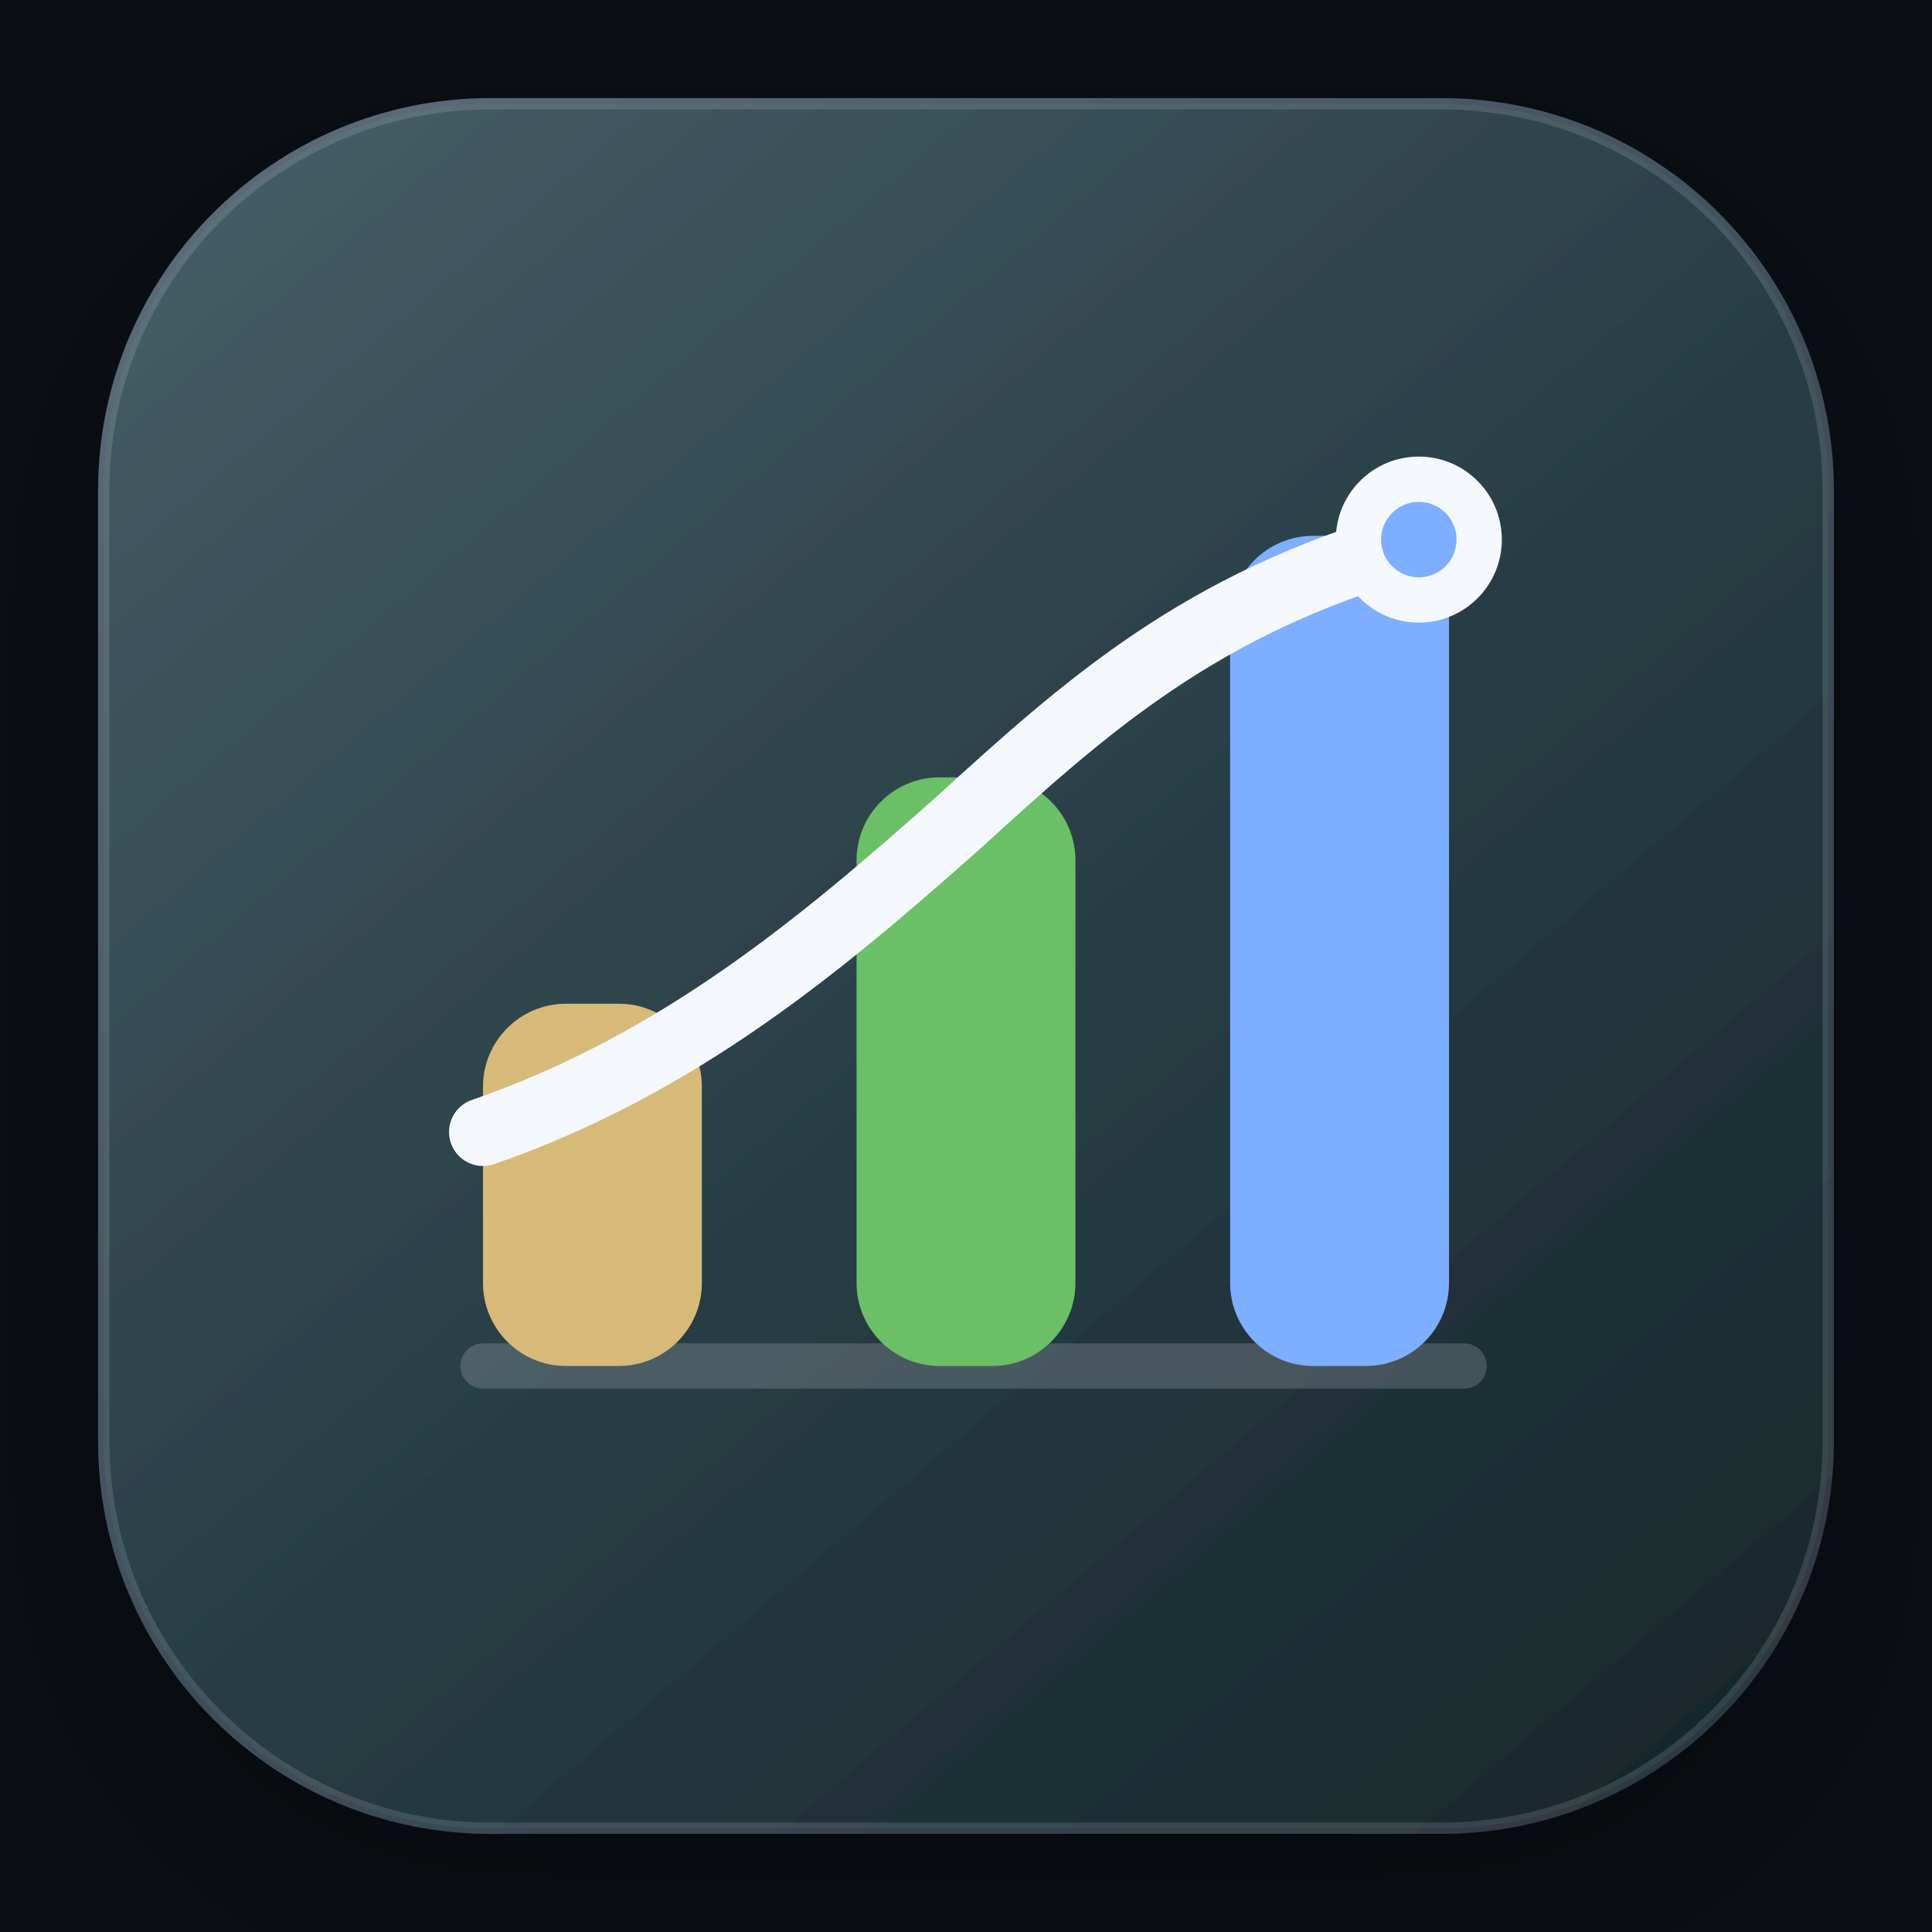
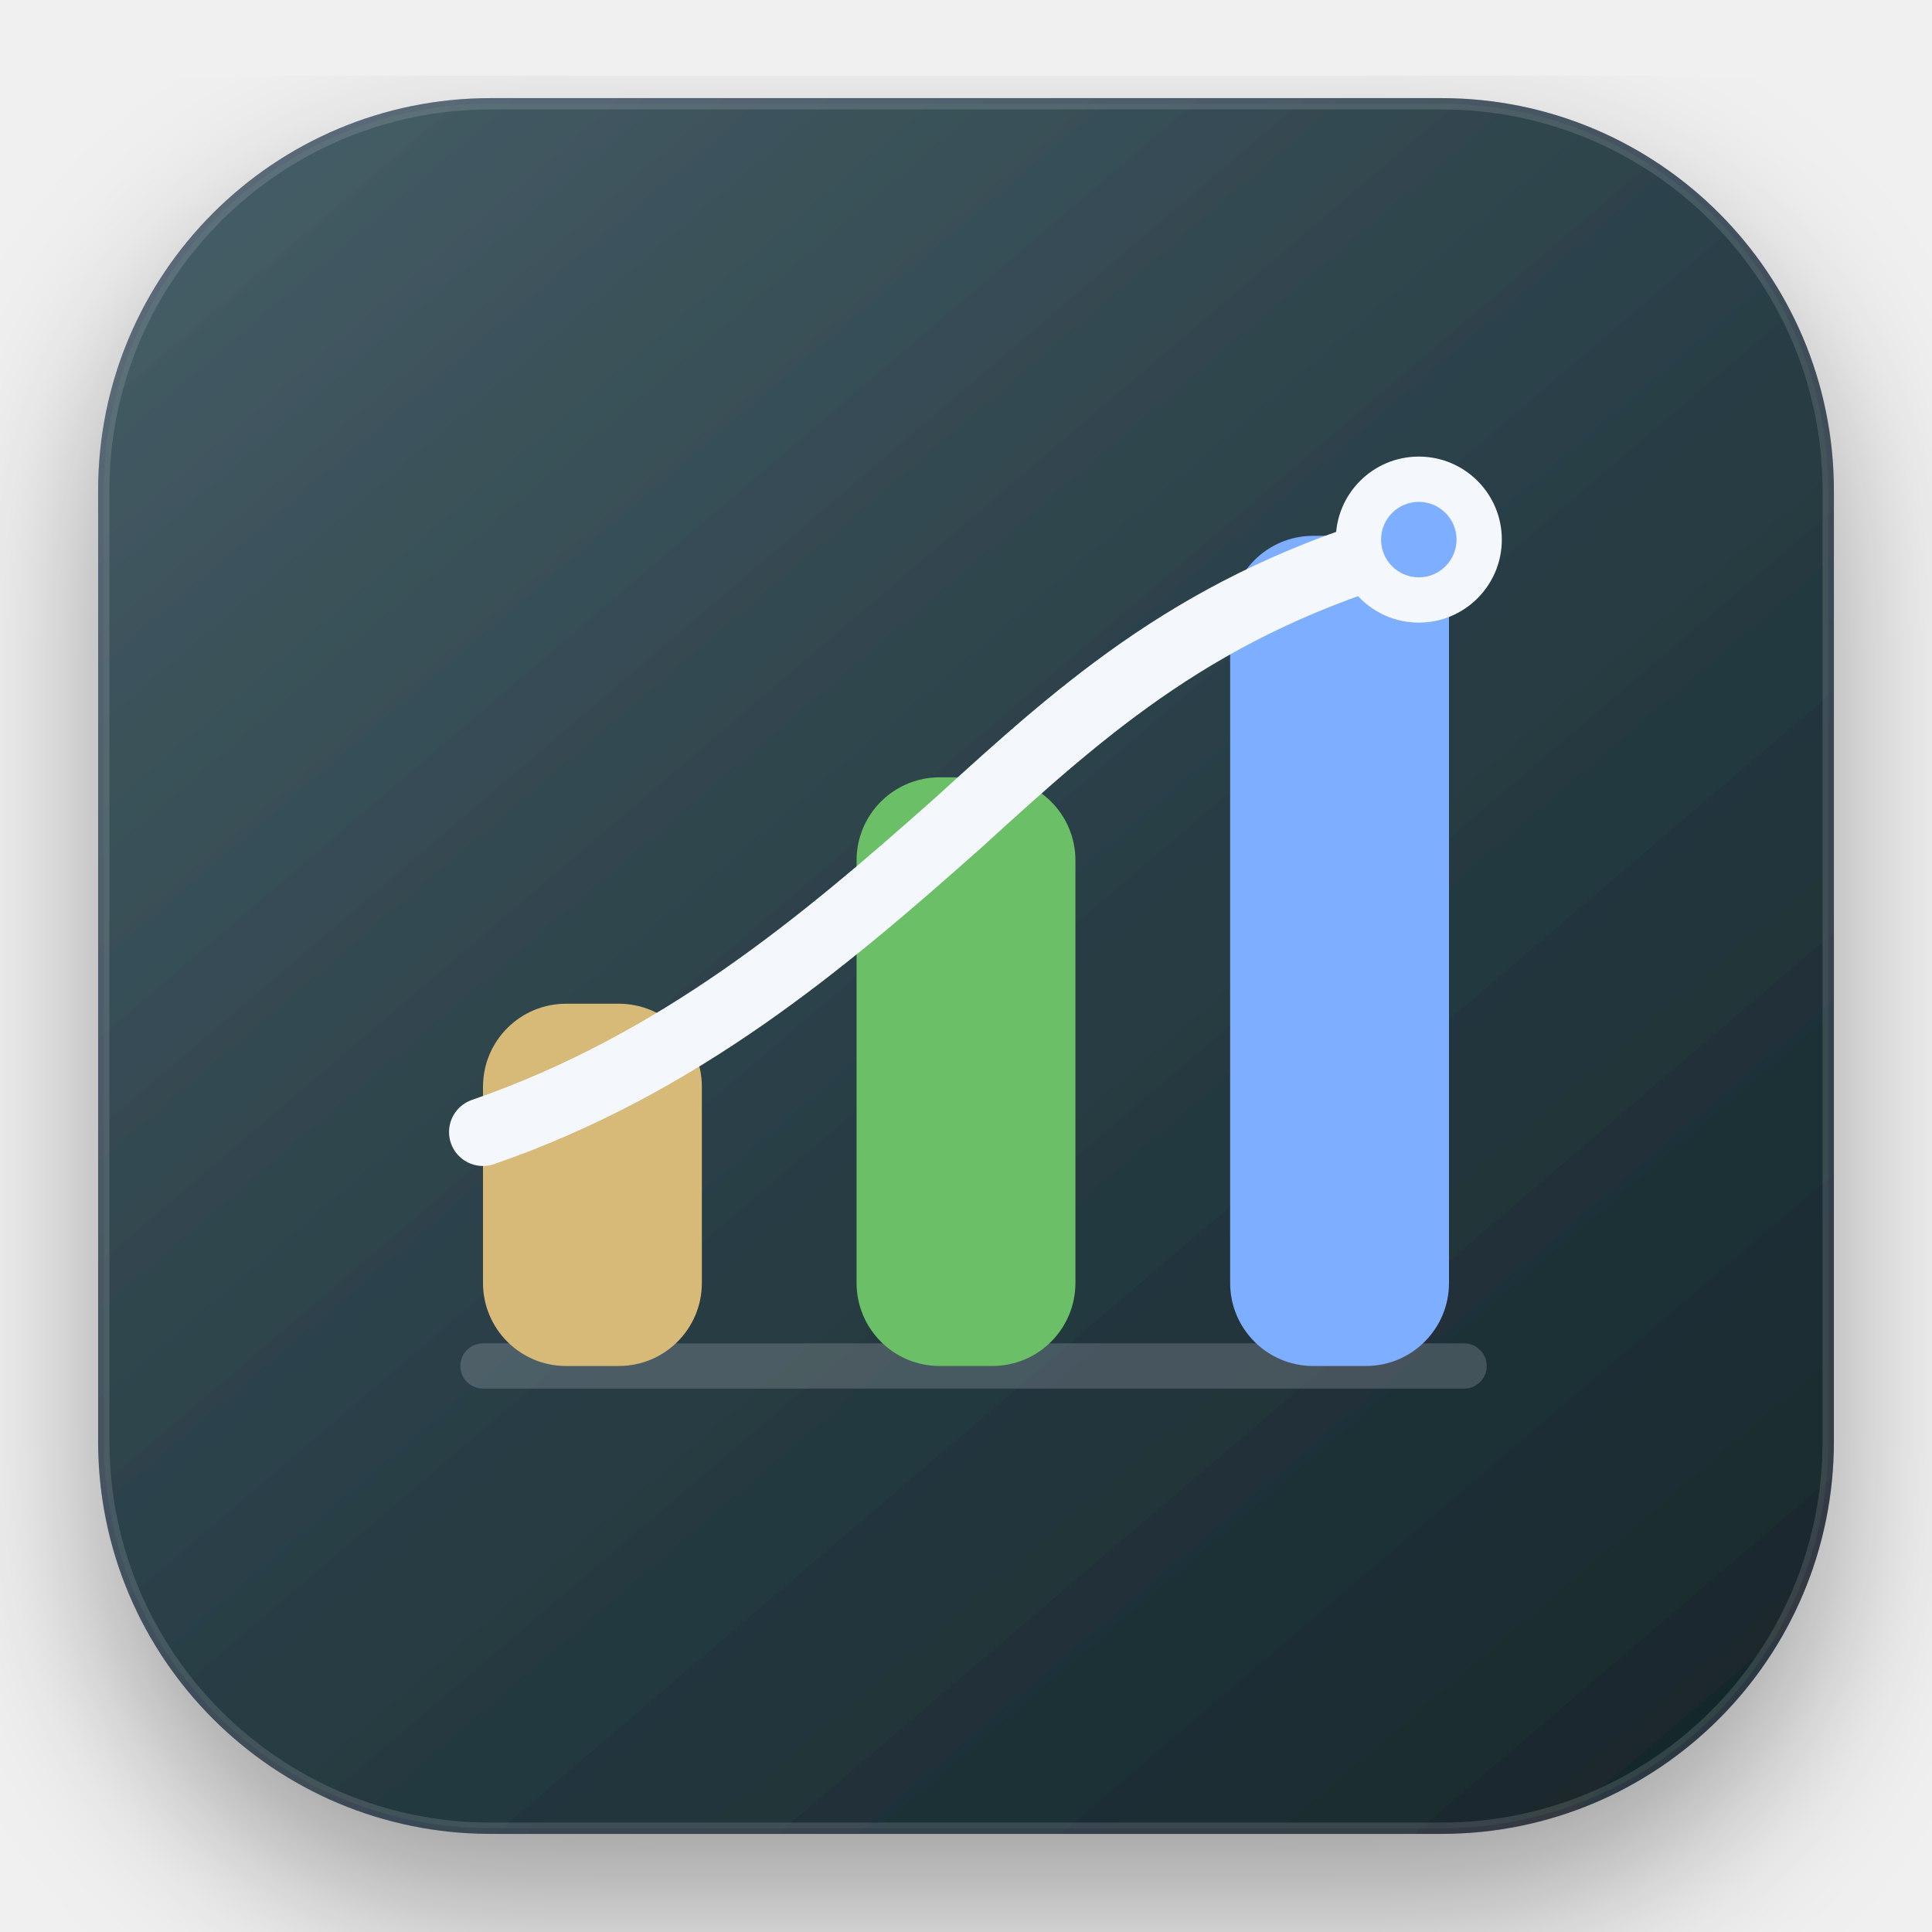
<svg xmlns="http://www.w3.org/2000/svg" width="512" height="512" viewBox="0 0 512 512" role="img" aria-label="Personal Budget Tracker">
  <defs>
    <linearGradient id="bg" x1="76" y1="48" x2="438" y2="472" gradientUnits="userSpaceOnUse">
      <stop stop-color="#405363" />
      <stop offset="0.52" stop-color="#233342" />
      <stop offset="1" stop-color="#111d27" />
    </linearGradient>
    <radialGradient id="glow" cx="0" cy="0" r="1" gradientTransform="translate(166 126) rotate(46) scale(312)">
      <stop stop-color="#6bbf66" stop-opacity="0.22" />
      <stop offset="1" stop-color="#6bbf66" stop-opacity="0" />
    </radialGradient>
    <filter id="shadow" x="-20%" y="-20%" width="140%" height="160%">
      <feDropShadow dx="0" dy="20" stdDeviation="22" flood-color="#050a10" flood-opacity="0.34" />
    </filter>
  </defs>
-   <rect width="512" height="512" fill="#0b0f14" />
  <rect x="26" y="26" width="460" height="460" rx="104" fill="url(#bg)" filter="url(#shadow)" />
  <rect x="27.5" y="27.5" width="457" height="457" rx="102.5" fill="url(#glow)" stroke="#ffffff" stroke-opacity="0.13" stroke-width="3" />
  <path d="M128 362H388" stroke="#eef3fb" stroke-opacity="0.18" stroke-width="12" stroke-linecap="round" />
  <rect x="128" y="266" width="58" height="96" rx="22" fill="#d7ba78" />
  <rect x="227" y="206" width="58" height="156" rx="22" fill="#6bbf66" />
  <rect x="326" y="142" width="58" height="220" rx="22" fill="#7eaeff" />
  <path d="M128 300C180 282 218 250 254 218C288 187 318 160 374 144" fill="none" stroke="#f4f8fc" stroke-width="18" stroke-linecap="round" stroke-linejoin="round" />
  <circle cx="376" cy="143" r="22" fill="#f4f8fc" />
  <circle cx="376" cy="143" r="10" fill="#7eaeff" />
</svg>
